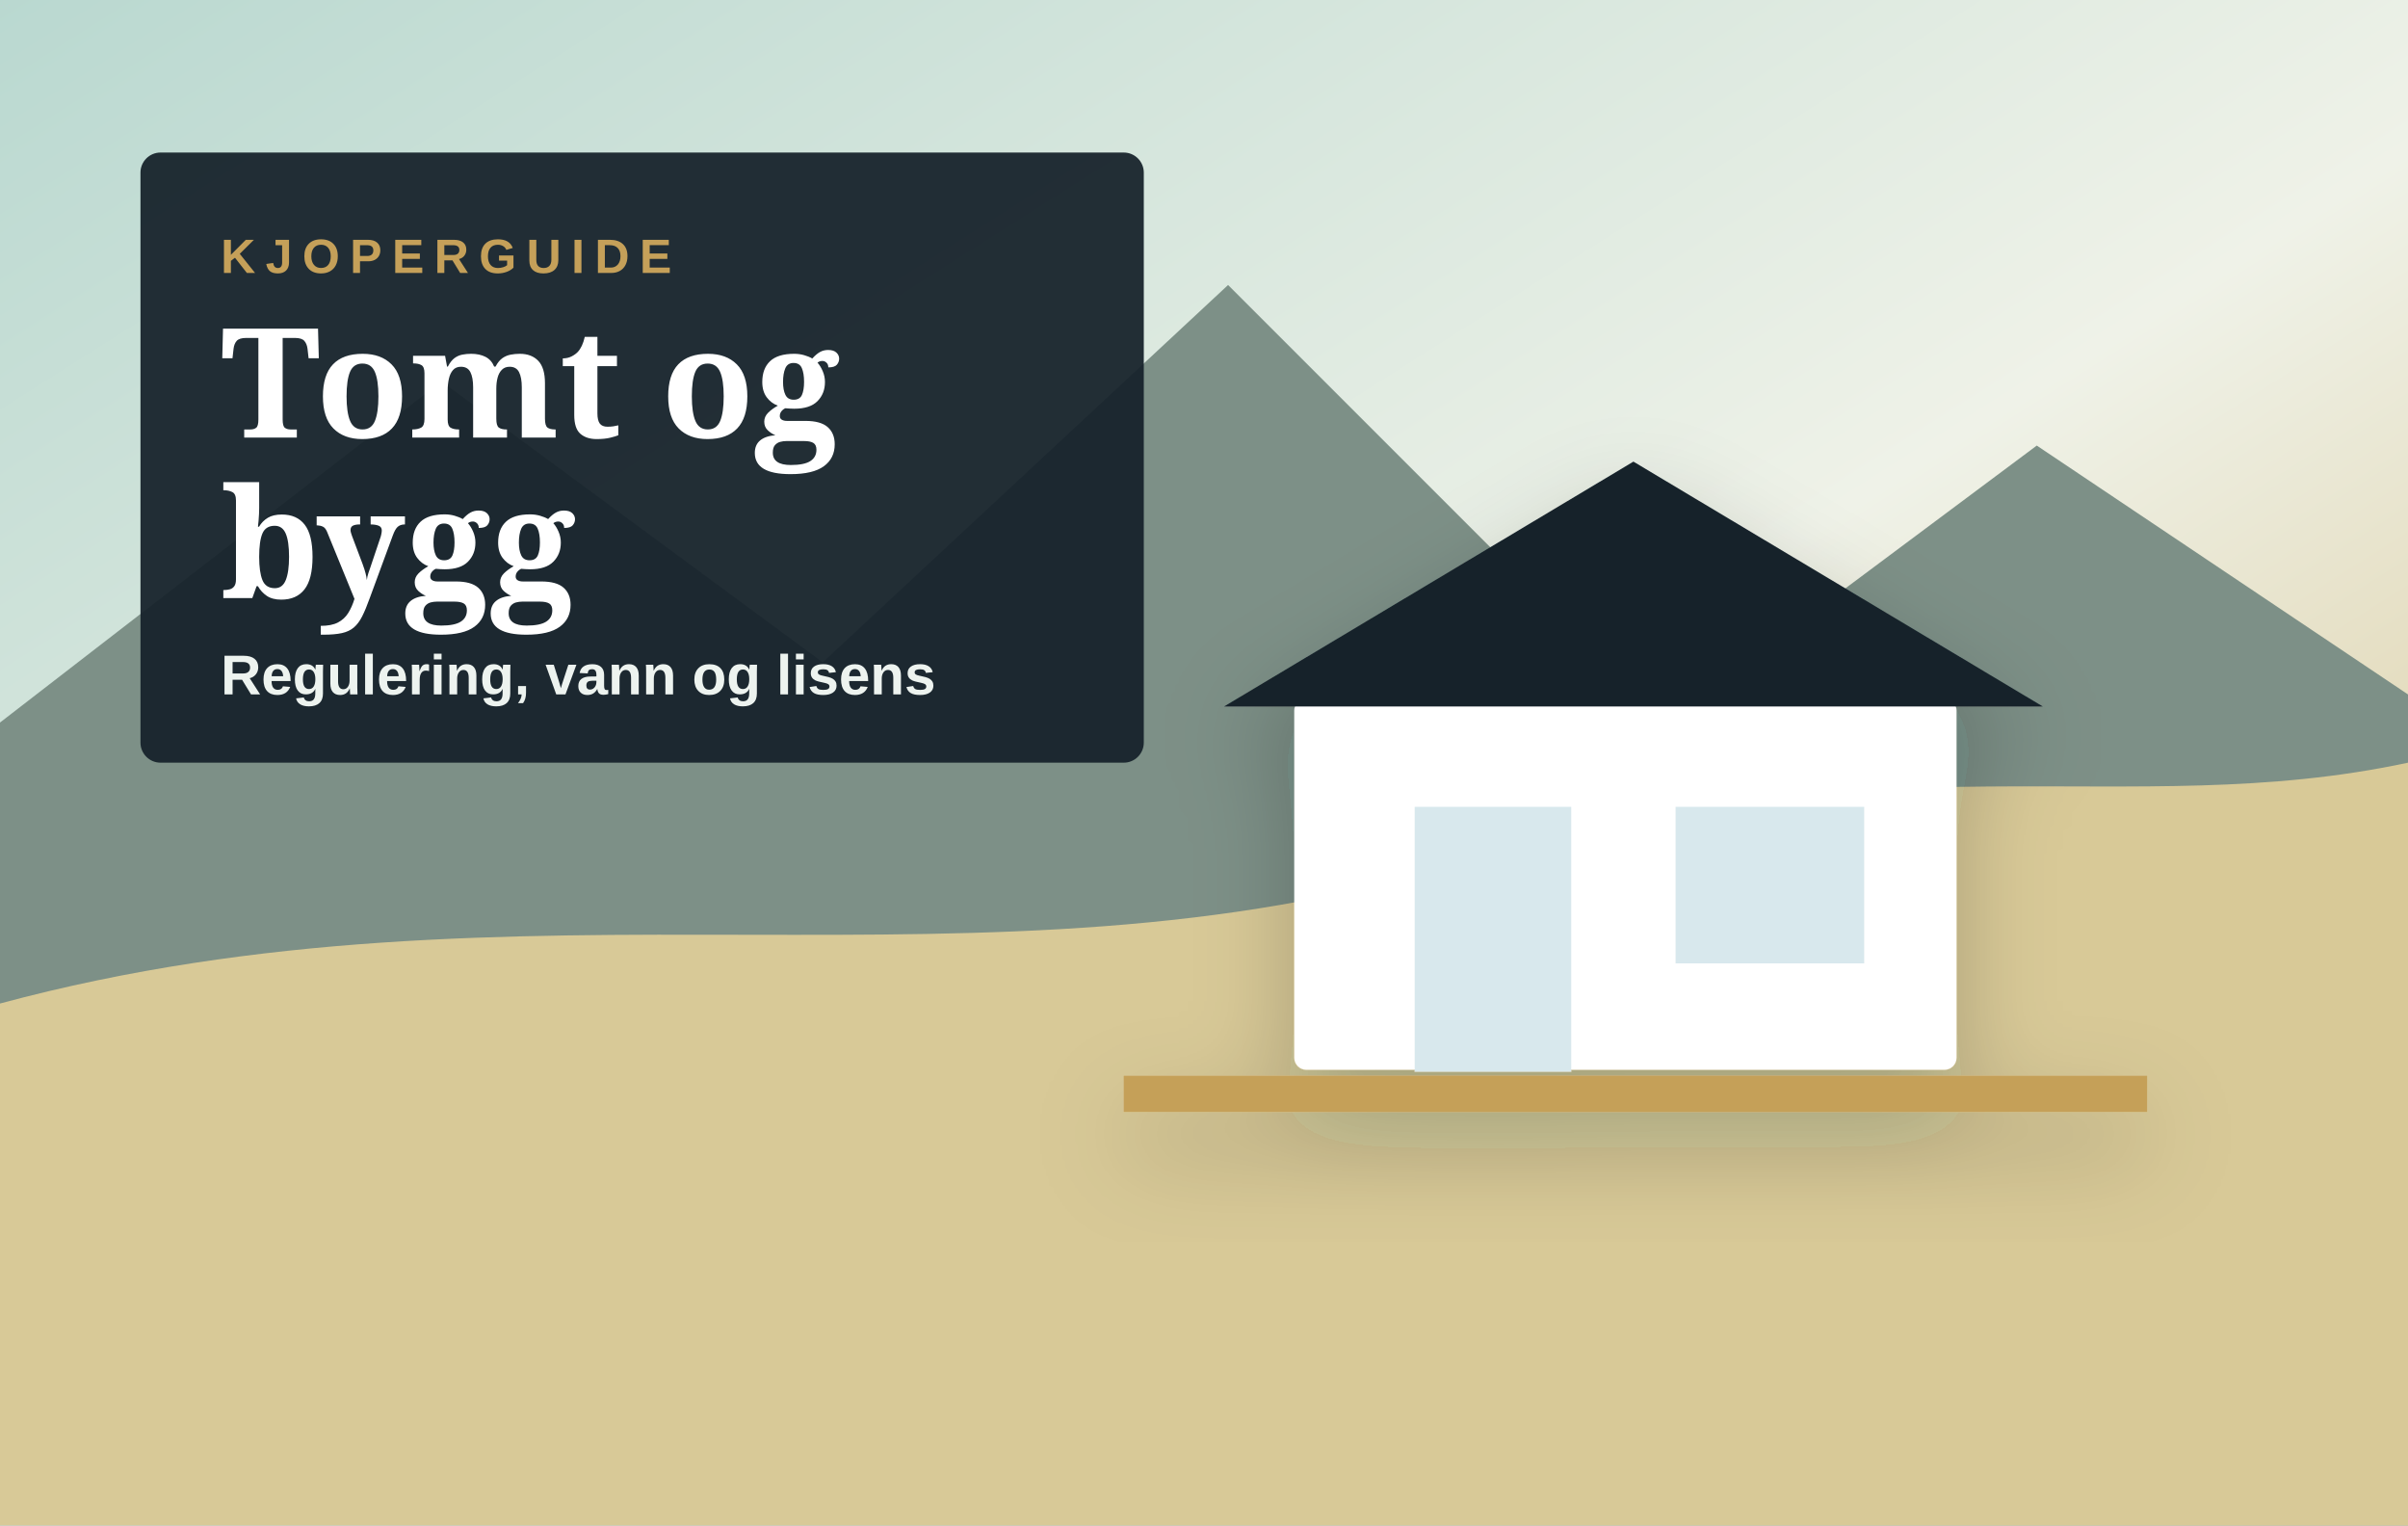
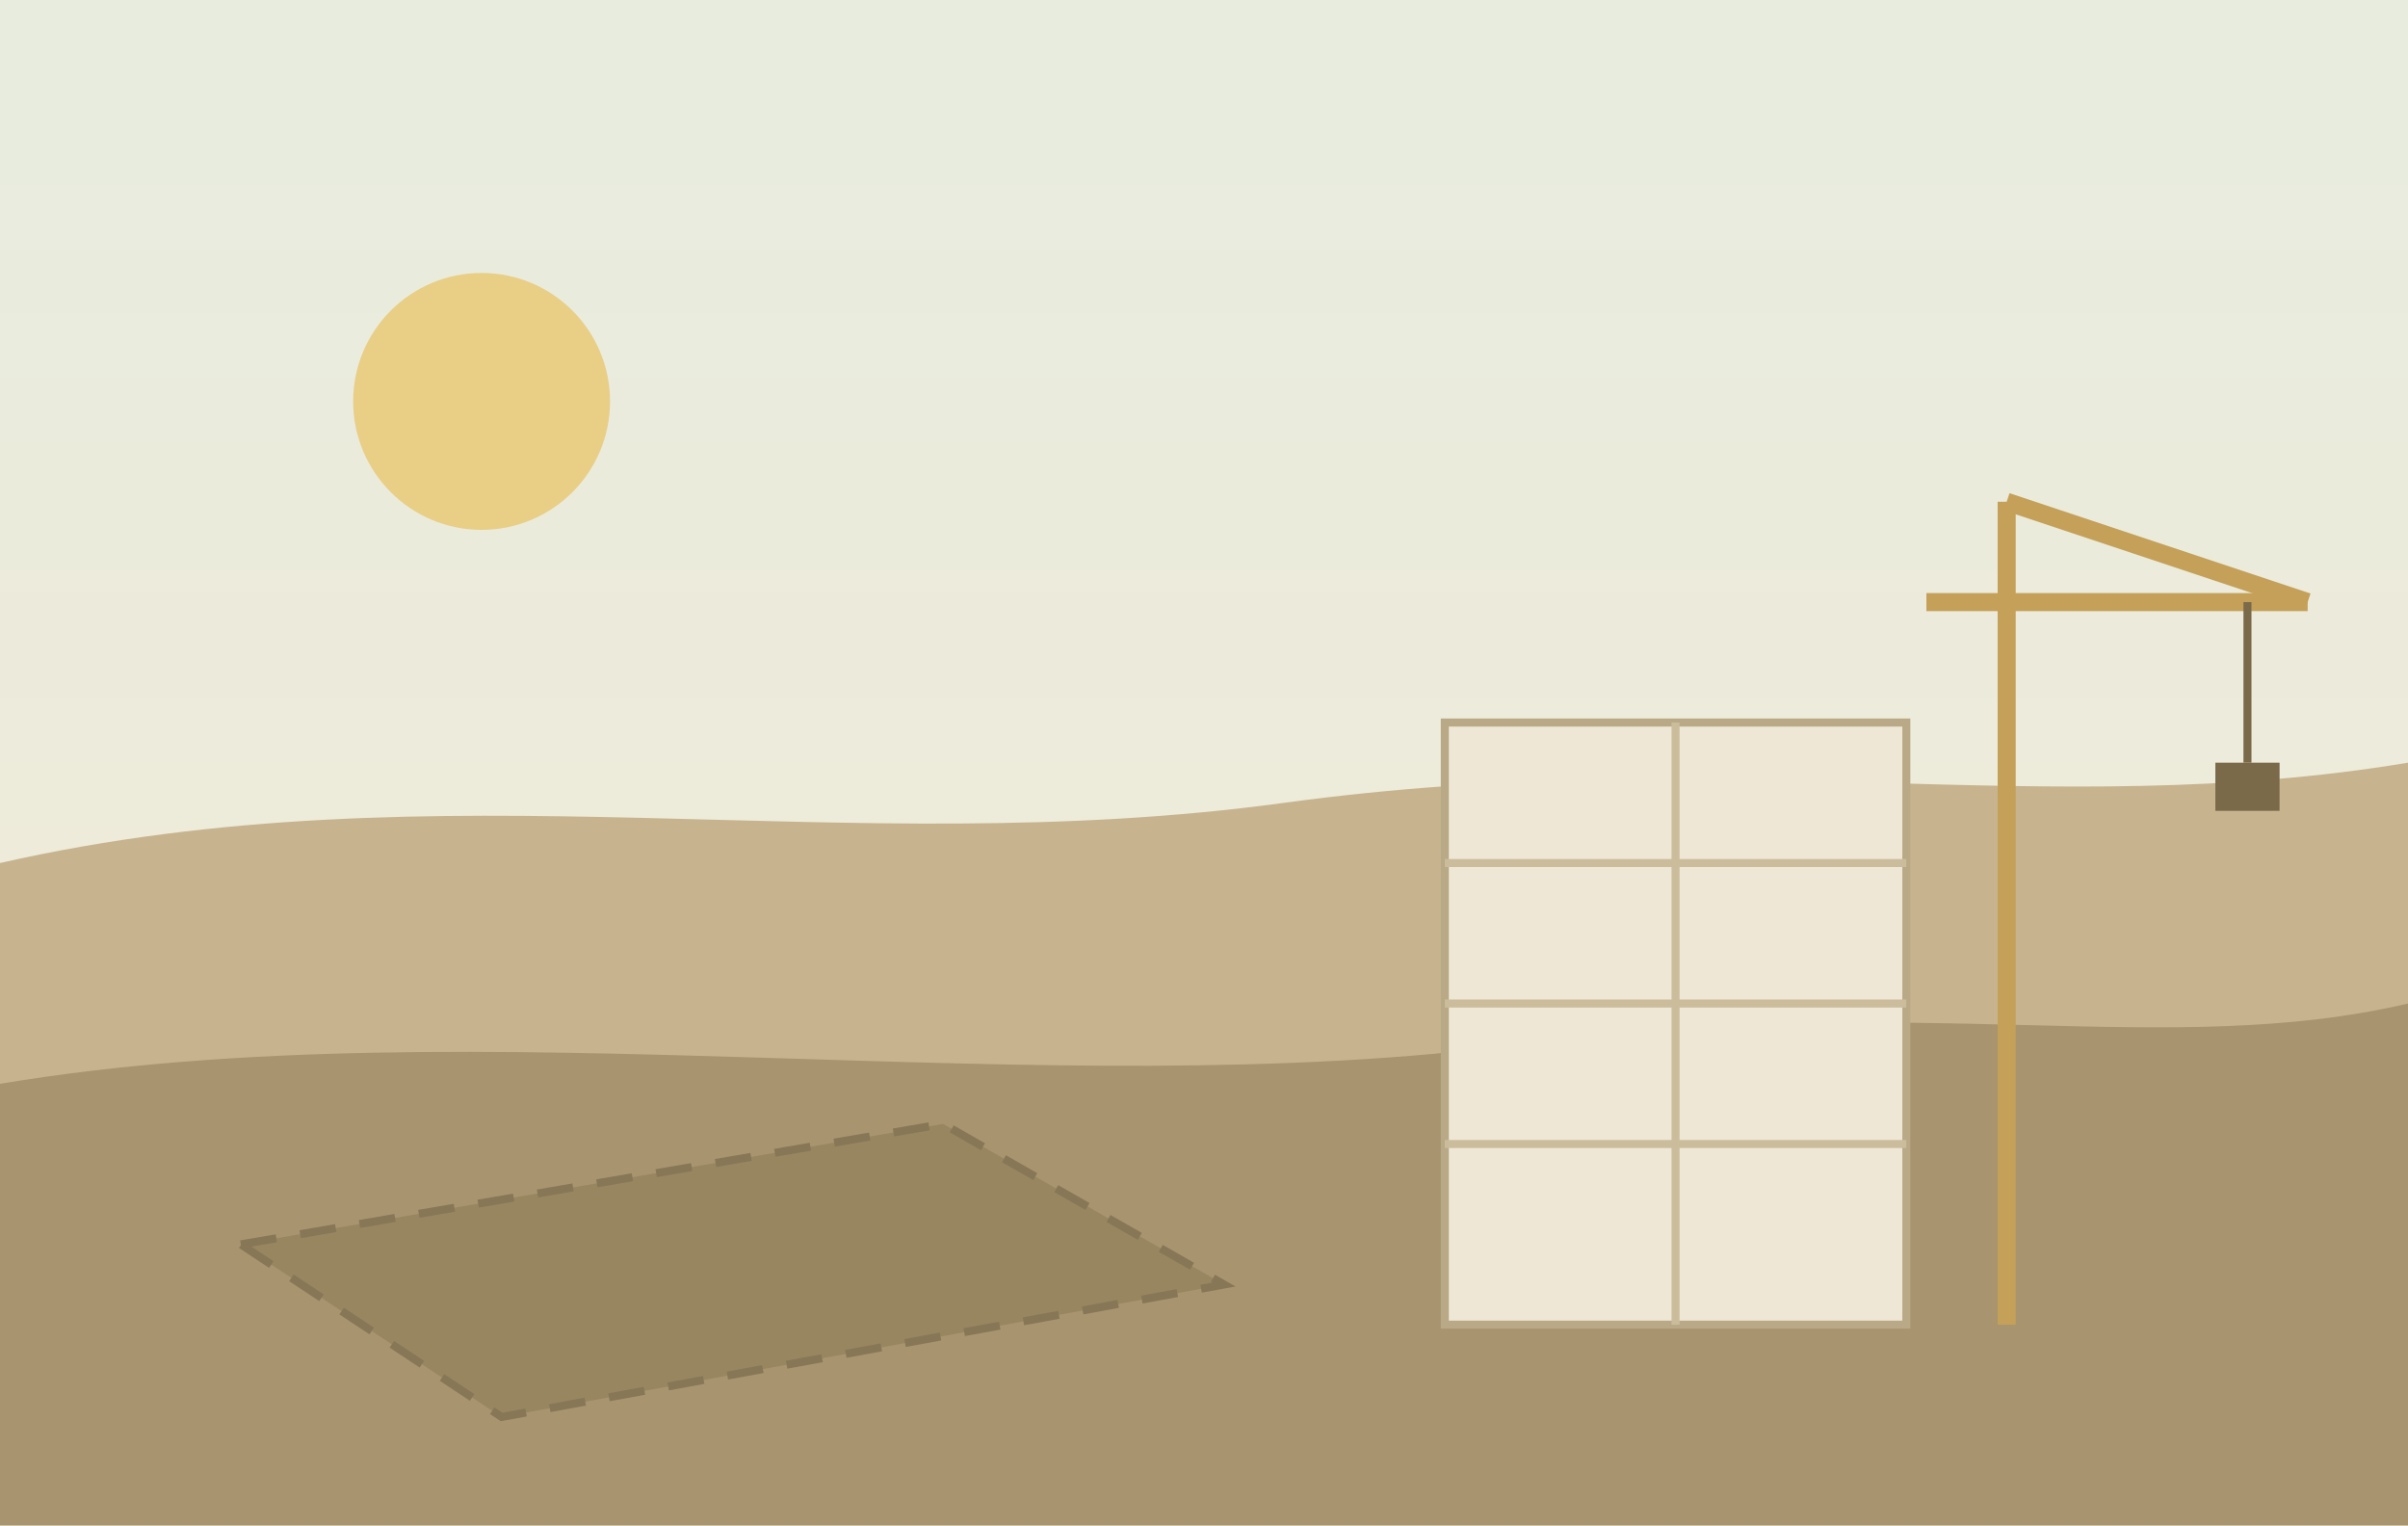
- <svg xmlns="http://www.w3.org/2000/svg" width="1200" height="760" viewBox="0 0 1200 760" role="img" aria-labelledby="title desc">
+ <svg xmlns="http://www.w3.org/2000/svg" width="1200" height="760" viewBox="0 0 1200 760" role="img" aria-label="Tomt og bygging i Spania">
  <defs>
-     <linearGradient id="bg" x1="0" y1="0" x2="1" y2="1">
-       <stop offset="0" stop-color="#b9d8d0" />
-       <stop offset="0.55" stop-color="#eff2e8" />
-       <stop offset="1" stop-color="#d5bd83" />
+     <linearGradient id="tSky" x1="0" y1="0" x2="0" y2="1">
+       <stop offset="0" stop-color="#e7ecdf" />
+       <stop offset="1" stop-color="#f3ead6" />
    </linearGradient>
-     <filter id="shadow" x="-20%" y="-20%" width="140%" height="140%">
-       <feDropShadow dx="0" dy="20" stdDeviation="24" flood-color="#16222b" flood-opacity="0.22" />
-     </filter>
  </defs>
-   <rect width="1200" height="760" fill="url(#bg)" />
-   <path d="M0 360 L220 190 L410 330 L612 142 L830 360 L1015 222 L1200 346 V760 H0 Z" fill="#7d9087" />
-   <path d="M0 500 C260 430 492 502 726 430 C940 365 1060 410 1200 380 V760 H0 Z" fill="#d8c997" />
-   <g filter="url(#shadow)">
-     <rect x="645" y="348" width="330" height="185" rx="6" fill="#ffffff" />
-     <path d="M610 352 L814 230 L1018 352 Z" fill="#16222b" />
-     <rect x="705" y="402" width="78" height="132" fill="#d8e8ed" />
-     <rect x="835" y="402" width="94" height="78" fill="#d8e8ed" />
-     <rect x="560" y="536" width="510" height="18" fill="#c5a059" />
+   <rect width="1200" height="760" fill="url(#tSky)" />
+   <circle cx="240" cy="200" r="64" fill="#e9c977" opacity="0.85" />
+   <path d="M0 430 C220 380 420 430 640 400 C860 370 1020 410 1200 380 V760 H0 Z" fill="#c7b48f" />
+   <path d="M0 540 C240 500 520 552 760 520 C960 494 1080 528 1200 500 V760 H0 Z" fill="#a8946f" />
+   <path d="M120 620 L470 560 L610 640 L250 706 Z" fill="#8a7a56" opacity="0.55" stroke="#6d5f42" stroke-width="4" stroke-dasharray="18 12" />
+   <g>
+     <rect x="720" y="360" width="230" height="300" fill="#eee7d6" />
+     <rect x="720" y="360" width="230" height="300" fill="none" stroke="#b9a986" stroke-width="4" />
+     <g stroke="#cbbd9c" stroke-width="4">
+       <path d="M720 430 H950" />
+       <path d="M720 500 H950" />
+       <path d="M720 570 H950" />
+       <path d="M835 360 V660" />
+     </g>
  </g>
-   <rect x="70" y="76" width="500" height="304" rx="10" fill="#16222b" opacity="0.94" />
-   <text x="110" y="136" fill="#c5a059" font-family="Arial, sans-serif" font-size="24" font-weight="800" letter-spacing="5">KJOPERGUIDE</text>
-   <text x="110" y="218" fill="#ffffff" font-family="Georgia, serif" font-size="76" font-weight="700">Tomt og</text>
-   <text x="110" y="298" fill="#ffffff" font-family="Georgia, serif" font-size="76" font-weight="700">bygg</text>
-   <text x="110" y="346" fill="#edf3ef" font-family="Arial, sans-serif" font-size="28" font-weight="700">Regulering, vann og lisens</text>
+   <g stroke="#c5a059" stroke-width="9" fill="none">
+     <path d="M1000 660 V250" />
+     <path d="M960 300 H1150" />
+     <path d="M1000 250 L1150 300" />
+   </g>
+   <line x1="1120" y1="300" x2="1120" y2="380" stroke="#7a6a4a" stroke-width="4" />
+   <rect x="1104" y="380" width="32" height="24" fill="#7a6a4a" />
</svg>
